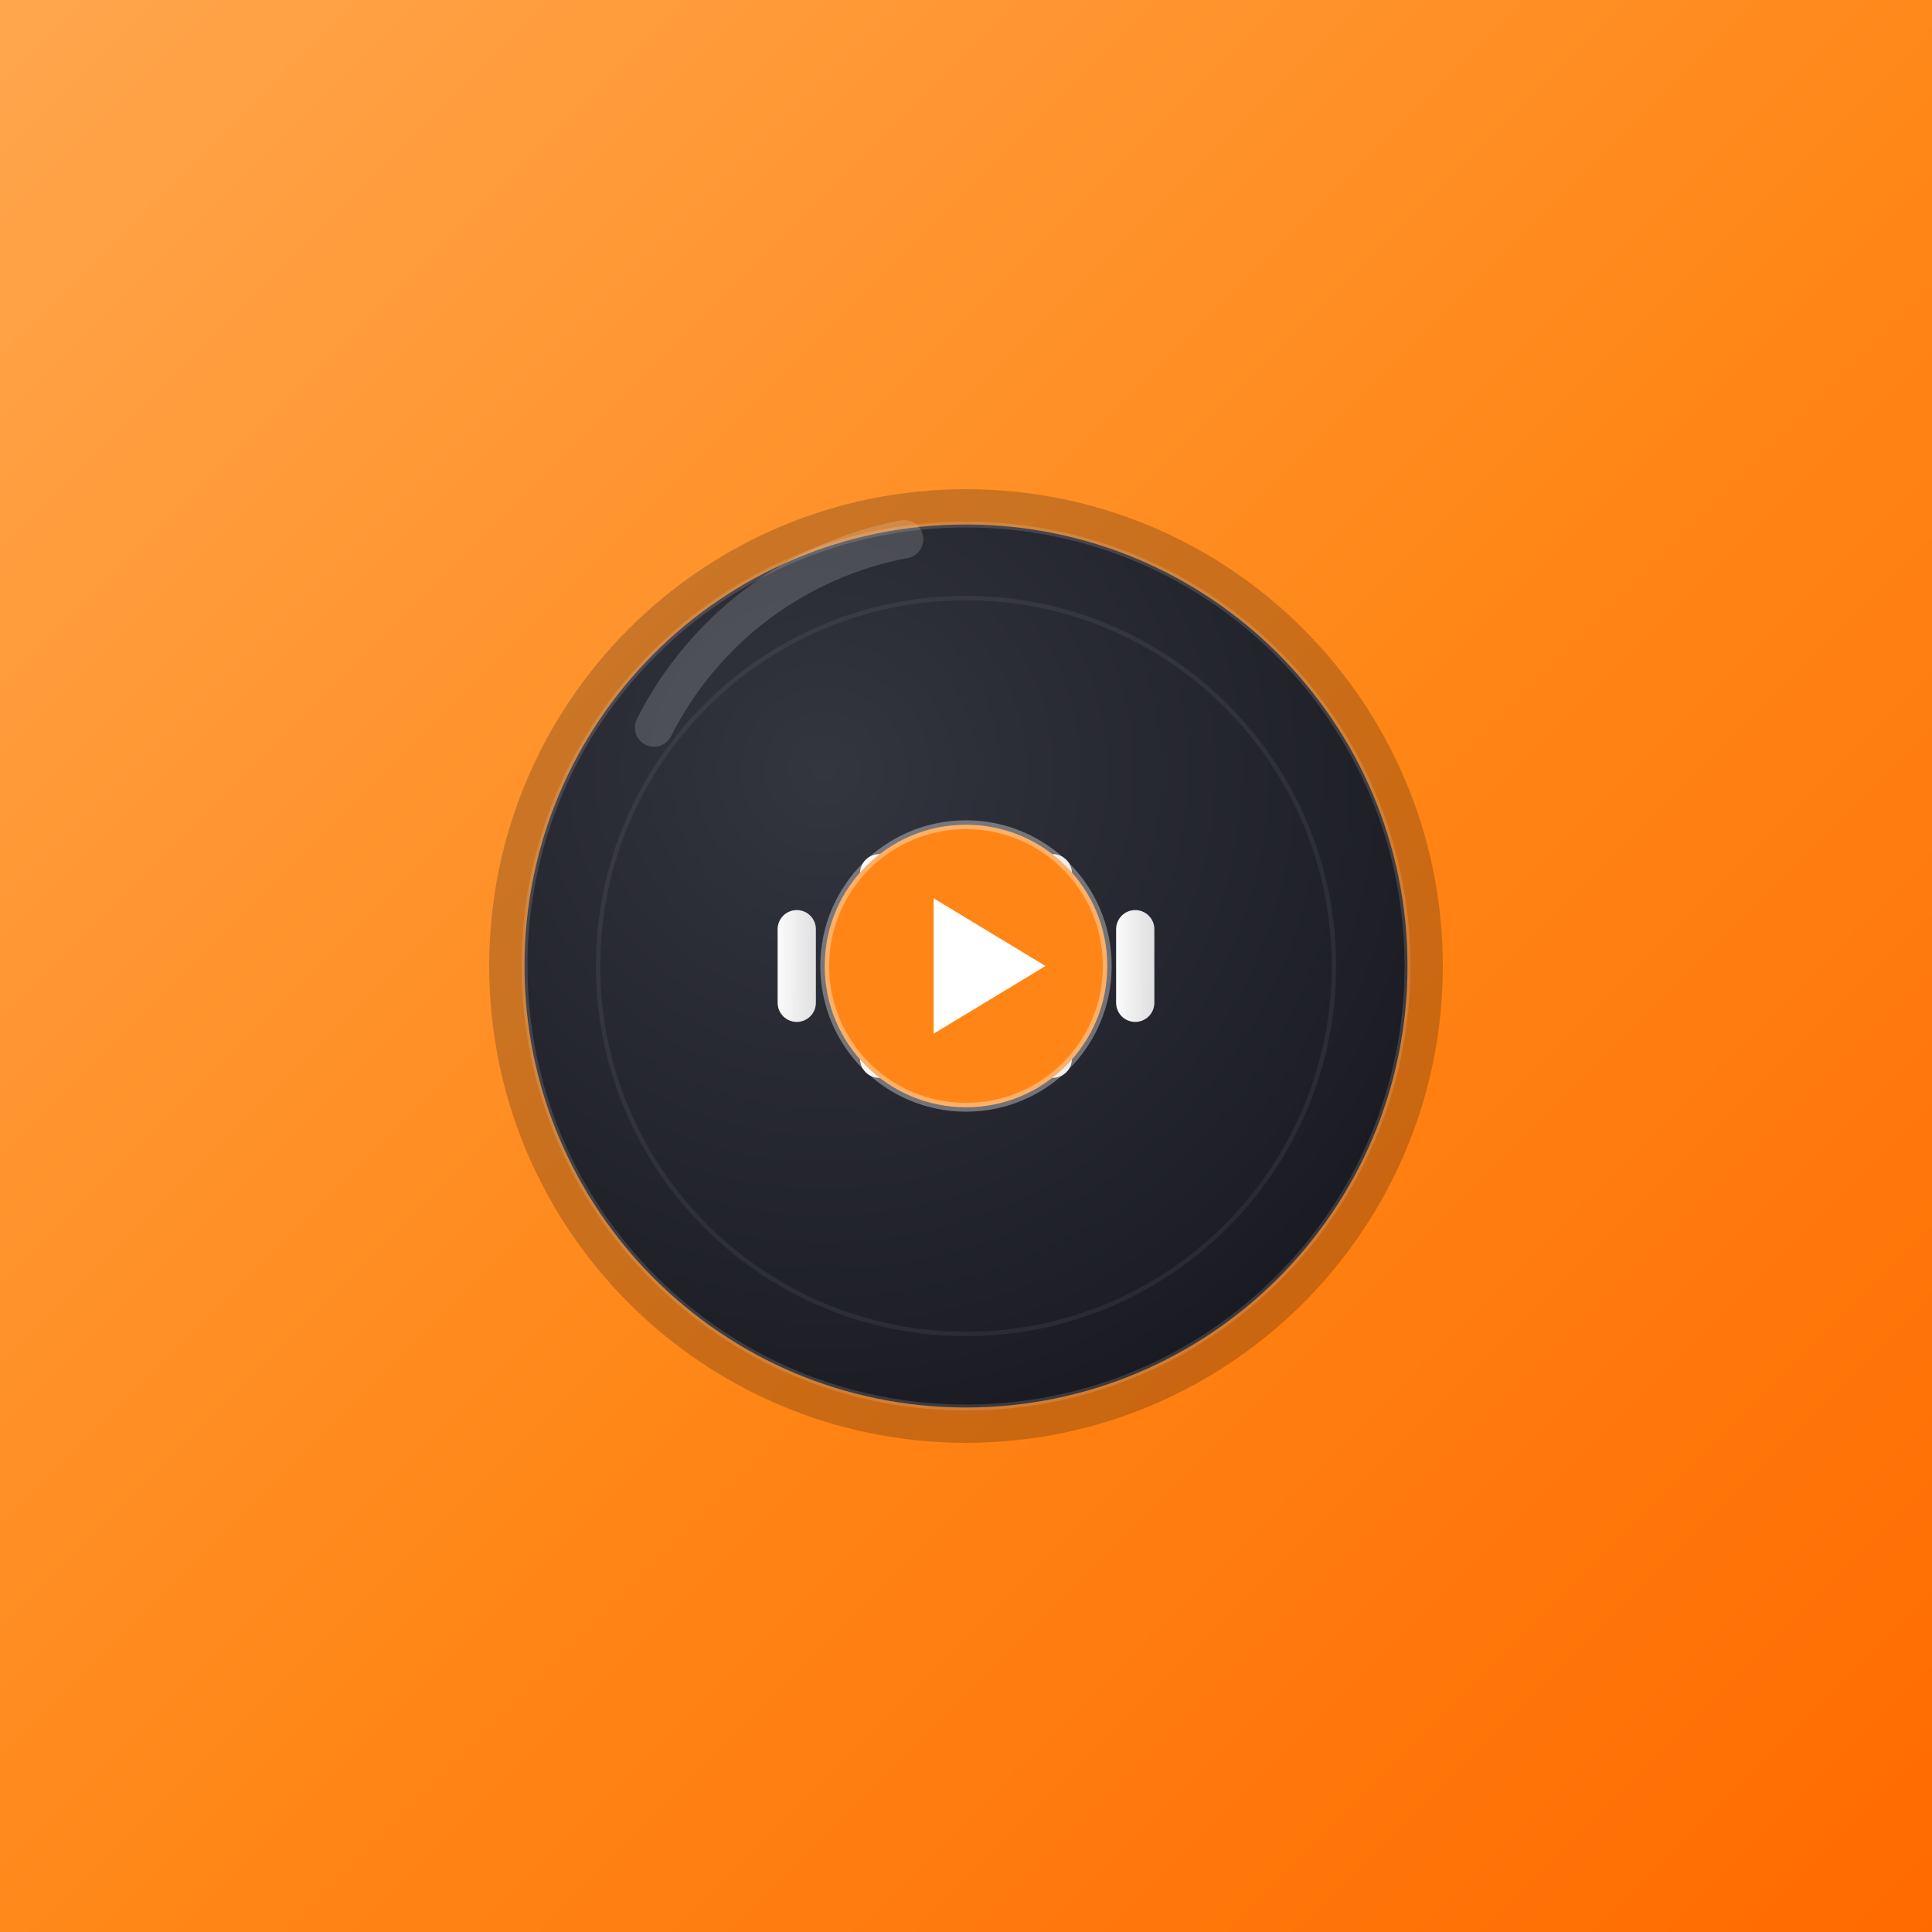
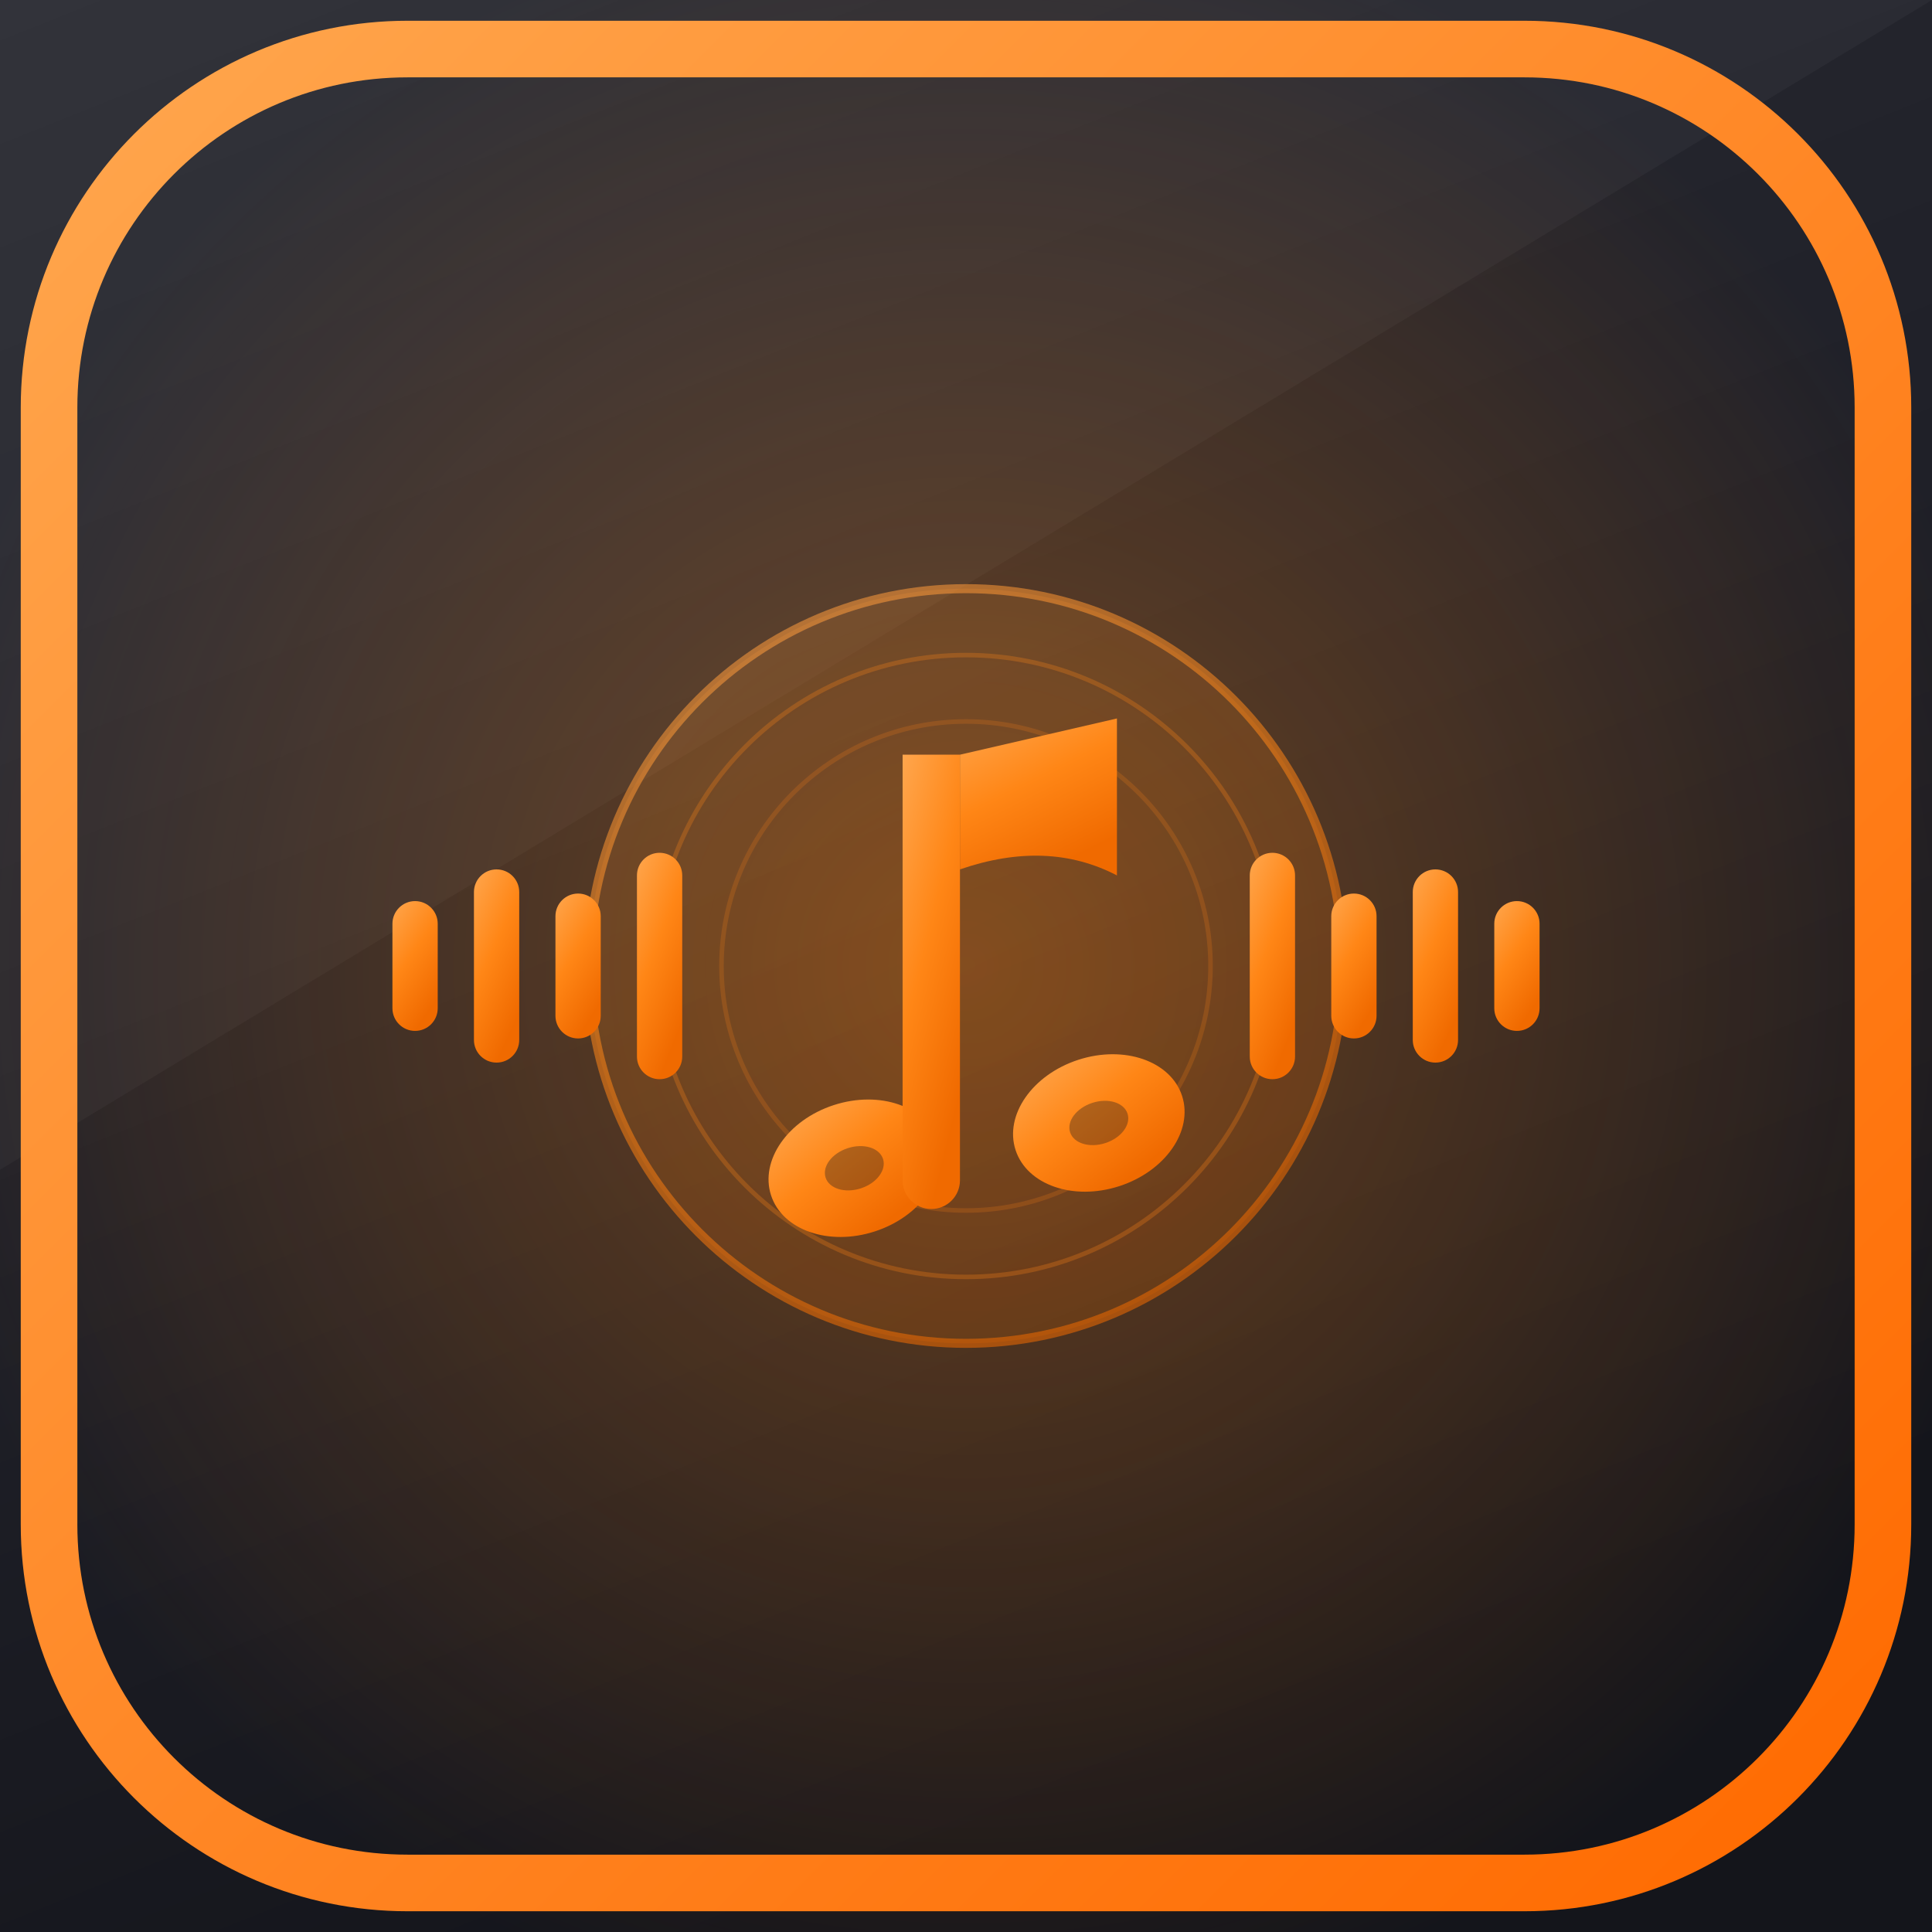
<svg xmlns="http://www.w3.org/2000/svg" width="1024" height="1024" viewBox="0 0 1024 1024">
  <defs>
-     <linearGradient id="bg" x1="0" y1="0" x2="1" y2="1">
+     <linearGradient id="tile" x1="0" y1="0" x2="0.4" y2="1">
+       <stop offset="0" stop-color="#2B2C34" />
+       <stop offset="0.55" stop-color="#1F2028" />
+       <stop offset="1" stop-color="#14151B" />
+     </linearGradient>
+     <linearGradient id="frame" x1="0" y1="0" x2="1" y2="1">
      <stop offset="0" stop-color="#FFA64D" />
-       <stop offset="0.55" stop-color="#FF8616" />
      <stop offset="1" stop-color="#FF6A00" />
    </linearGradient>
-     <linearGradient id="swoosh" x1="0" y1="0" x2="1" y2="0">
-       <stop offset="0" stop-color="#FFFFFF" stop-opacity="0.98" />
-       <stop offset="1" stop-color="#FFFFFF" stop-opacity="0.85" />
+     <radialGradient id="glow" cx="0.5" cy="0.5" r="0.55">
+       <stop offset="0" stop-color="#FF8616" stop-opacity="0.35" />
+       <stop offset="1" stop-color="#FF8616" stop-opacity="0" />
+     </radialGradient>
+     <linearGradient id="orange" x1="0" y1="0" x2="0.5" y2="1">
+       <stop offset="0" stop-color="#FFA64D" />
+       <stop offset="0.5" stop-color="#FF8616" />
+       <stop offset="1" stop-color="#F06A00" />
    </linearGradient>
-     <radialGradient id="dish" cx="0.34" cy="0.28" r="0.85">
-       <stop offset="0" stop-color="#33353F" />
-       <stop offset="1" stop-color="#17181F" />
-     </radialGradient>
  </defs>
-   <rect width="1024" height="1024" fill="url(#bg)" />
-   <g transform="translate(512 512) scale(0.78) translate(-512 -512)">
-     <circle cx="512" cy="512" r="324" fill="#0F1015" fill-opacity="0.22" />
-     <circle cx="512" cy="512" r="300" fill="url(#dish)" />
-     <circle cx="512" cy="512" r="300" fill="none" stroke="#FFFFFF" stroke-opacity="0.14" stroke-width="4" />
-     <circle cx="512" cy="512" r="250" fill="none" stroke="#FFFFFF" stroke-opacity="0.06" stroke-width="3" />
-     <path d="M300 350 A240 240 0 0 1 470 222" fill="none" stroke="#FFFFFF" stroke-opacity="0.16" stroke-width="26" stroke-linecap="round" />
-     <g fill="url(#swoosh)">
-       <rect x="384" y="474" width="26" height="76" rx="13" />
-       <rect x="440" y="436" width="26" height="152" rx="13" />
-       <rect x="558" y="436" width="26" height="152" rx="13" />
-       <rect x="614" y="474" width="26" height="76" rx="13" />
+   <rect width="1024" height="1024" fill="url(#tile)" />
+   <path d="M0 0 H1024 L0 620 Z" fill="#FFFFFF" fill-opacity="0.035" />
+   <rect width="1024" height="1024" fill="url(#glow)" />
+   <rect x="26" y="26" width="972" height="972" rx="190" fill="none" stroke="url(#frame)" stroke-width="30" />
+   <g transform="translate(512 512) scale(0.8) translate(-512 -512)">
+     <circle cx="512" cy="512" r="250" fill="url(#orange)" fill-opacity="0.16" />
+     <circle cx="512" cy="512" r="250" fill="none" stroke="url(#orange)" stroke-opacity="0.55" stroke-width="6" />
+     <circle cx="512" cy="512" r="206" fill="none" stroke="#FF8616" stroke-opacity="0.28" stroke-width="3" />
+     <circle cx="512" cy="512" r="162" fill="none" stroke="#FF8616" stroke-opacity="0.2" stroke-width="3" />
+     <g fill="url(#orange)">
+       <rect x="132" y="469" width="30" height="86" rx="15" />
+       <rect x="186" y="448" width="30" height="128" rx="15" />
+       <rect x="240" y="464" width="30" height="96" rx="15" />
+       <rect x="294" y="437" width="30" height="150" rx="15" />
+       <rect x="700" y="437" width="30" height="150" rx="15" />
+       <rect x="754" y="464" width="30" height="96" rx="15" />
+       <rect x="808" y="448" width="30" height="128" rx="15" />
+       <rect x="862" y="469" width="30" height="86" rx="15" />
    </g>
-     <circle cx="512" cy="512" r="96" fill="#FF8616" />
-     <circle cx="512" cy="512" r="96" fill="none" stroke="#FFFFFF" stroke-opacity="0.35" stroke-width="6" />
-     <path d="M490 466 L566 512 L490 558 Z" fill="#FFFFFF" />
+     <g fill="url(#orange)">
+       <ellipse cx="438" cy="646" rx="58" ry="44" transform="rotate(-18 438 646)" />
+       <ellipse cx="600" cy="616" rx="58" ry="44" transform="rotate(-18 600 616)" />
+       <path d="M470 372 h38 v282 a19 19 0 0 1 -38 0 Z" />
+       <path d="M508 372 L612 348 v104 Q566 428 508 448 Z" />
+     </g>
+     <ellipse cx="438" cy="646" rx="20" ry="14" transform="rotate(-18 438 646)" fill="#1B1C22" fill-opacity="0.35" />
+     <ellipse cx="600" cy="616" rx="20" ry="14" transform="rotate(-18 600 616)" fill="#1B1C22" fill-opacity="0.35" />
  </g>
</svg>
